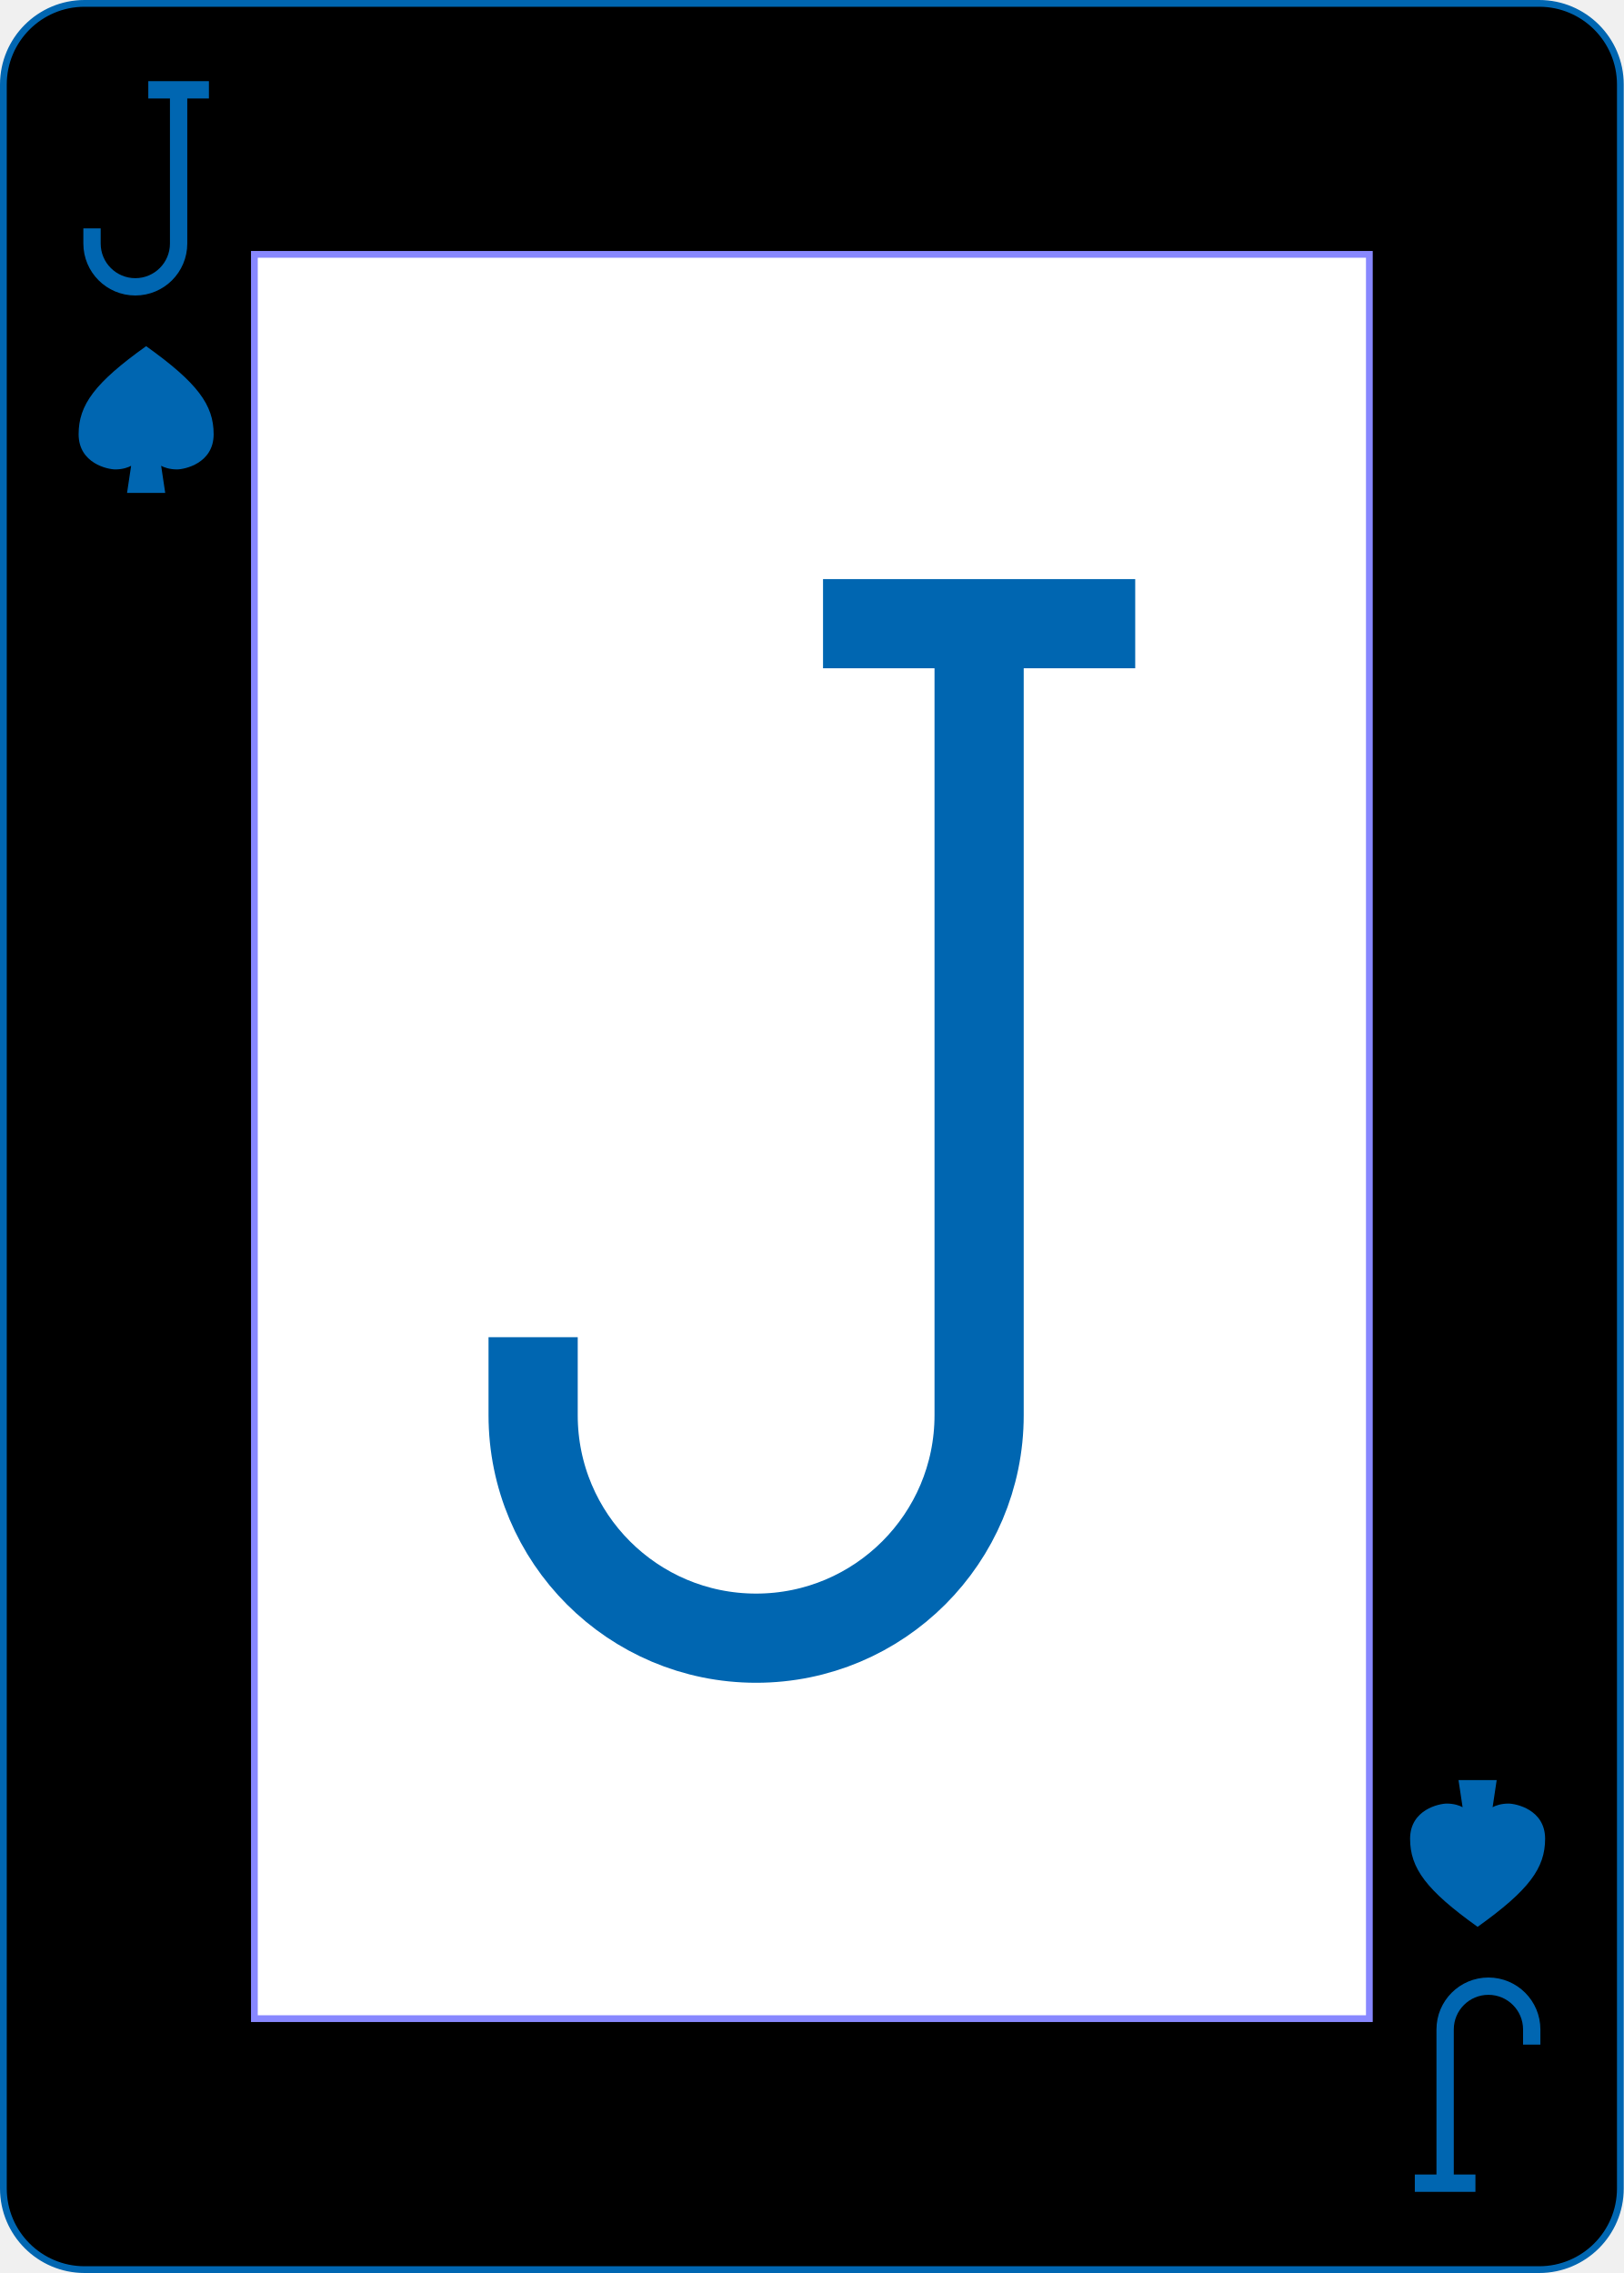
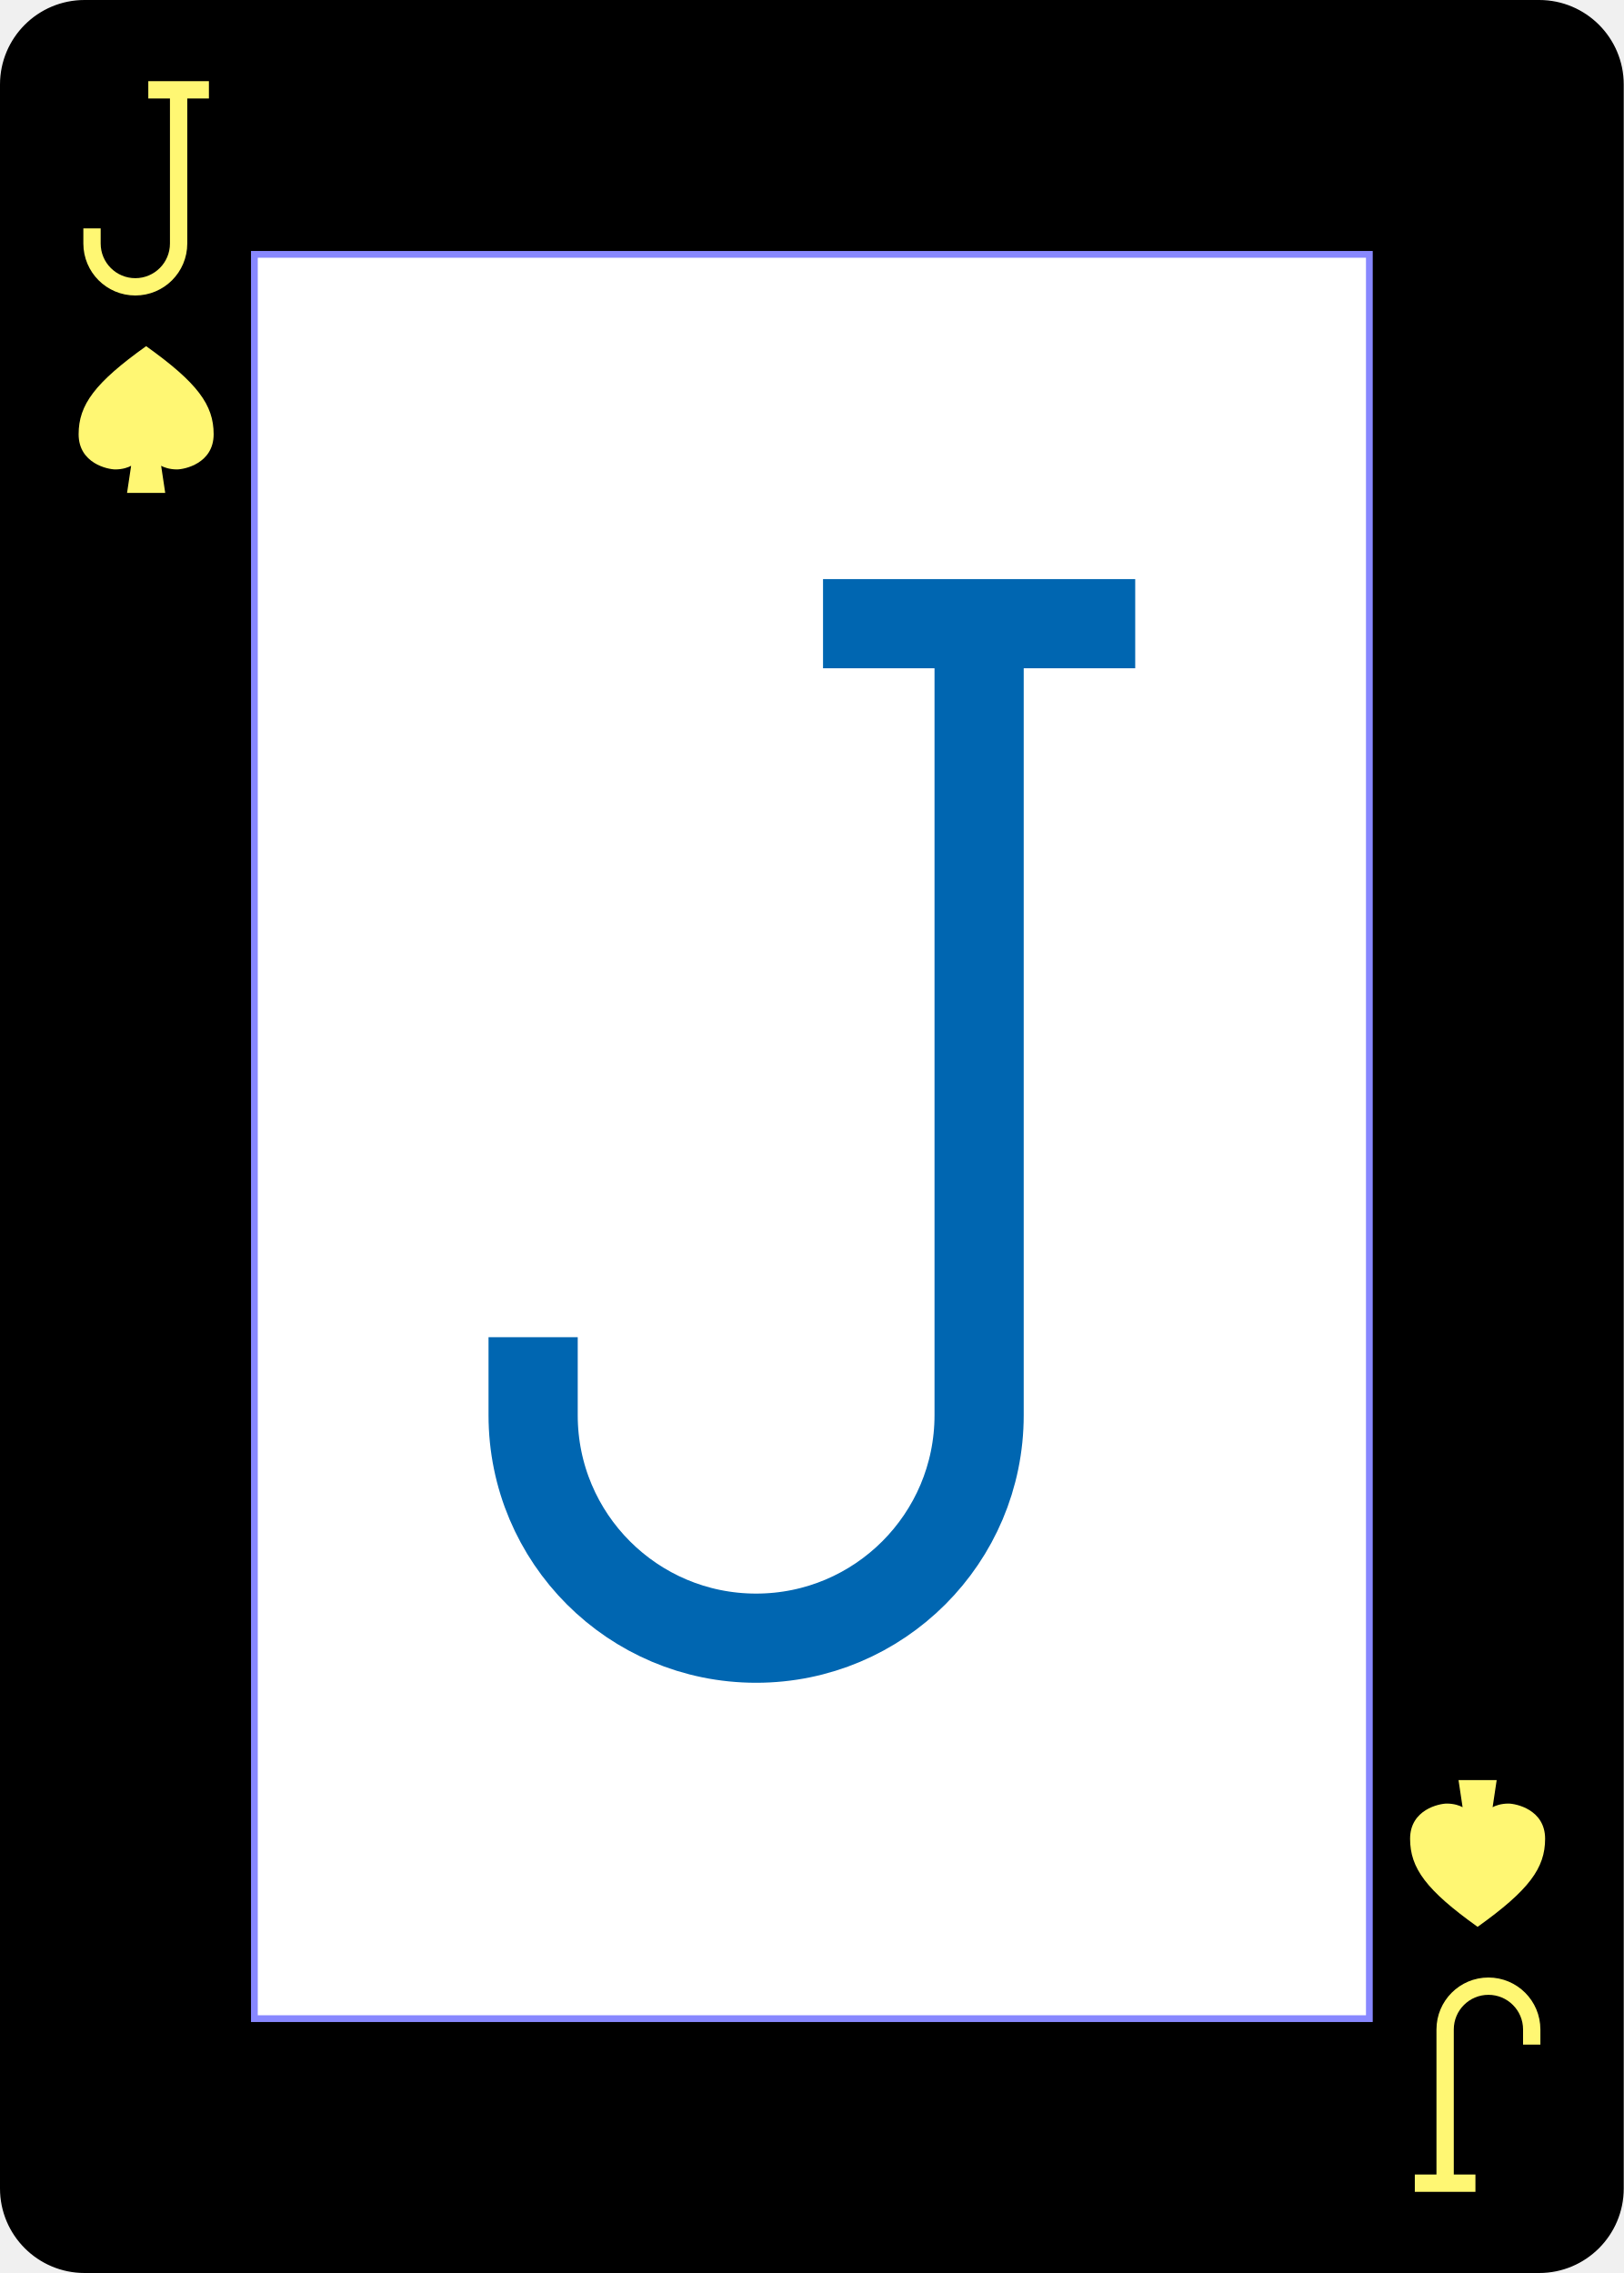
<svg xmlns="http://www.w3.org/2000/svg" xmlns:xlink="http://www.w3.org/1999/xlink" class="card" face="JS" height="3.5in" preserveAspectRatio="none" viewBox="-120 -168 240 336" width="2.5in">
  <defs>
    <symbol id="SSJ" preserveAspectRatio="xMinYMid" viewBox="-600 -600 1200 1200">
      <path d="M0 -500C350 -250 460 -100 460 100C460 300 260 340 210 340C110 340 55 285 100 300L130 500L-130 500L-100 300C-55 285 -110 340 -210 340C-260 340 -460 300 -460 100C-460 -100 -350 -250 0 -500Z" fill="#0066b1" />
    </symbol>
    <symbol id="VSJ" preserveAspectRatio="xMinYMid" viewBox="-500 -500 1000 1000">
      <path d="M50 -460L250 -460M150 -460L150 250A100 100 0 0 1 -250 250L-250 220" fill="none" stroke="#0066b1" stroke-linecap="square" stroke-miterlimit="1.5" stroke-width="80" />
    </symbol>
+     <symbol id="SS2Y" preserveAspectRatio="xMinYMid" viewBox="-600 -600 1200 1200">
+       <path d="M0 -500C350 -250 460 -100 460 100C460 300 260 340 210 340C110 340 55 285 100 300L130 500L-130 500L-100 300C-55 285 -110 340 -210 340C-260 340 -460 300 -460 100C-460 -100 -350 -250 0 -500Z" fill="#fff773" />
+     </symbol>
+     <symbol id="VSJY" preserveAspectRatio="xMinYMid" viewBox="-500 -500 1000 1000">
+       <path d="M50 -460L250 -460M150 -460L150 250A100 100 0 0 1 -250 250L-250 220" fill="none" stroke="#fff773" stroke-linecap="square" stroke-miterlimit="1.5" stroke-width="80" />
+     </symbol>
    <rect height="260.8" id="XSJ" width="164.8" x="-82.4" y="-130.4" />
  </defs>
-   <rect fill="#000000" height="335" rx="12" ry="12" stroke="#0066b1" width="239" x="-119.5" y="-167.5" />
+   <rect fill="#000000" height="335" rx="12" ry="12" stroke="#000000" width="239" x="-119.5" y="-167.5" />
  <use fill="#FFF" height="260.8" stroke="#88f" width="164.8" xlink:href="#XSJ" />
  <use height="164.8" width="164.8" x="-82.4" y="-82.4" xlink:href="#VSJ" />
-   <use height="32" width="32" x="-114.4" y="-156" xlink:href="#VSJ" />
-   <use height="26.032" width="26.032" x="-111.416" y="-119" xlink:href="#SSJ" />
+   <use height="32" width="32" x="-114.4" y="-156" xlink:href="#VSJY" />
+   <use height="26.032" width="26.032" x="-111.416" y="-119" xlink:href="#SS2Y" />
  <g transform="rotate(180)">
-     <use height="32" width="32" x="-114.4" y="-156" xlink:href="#VSJ" />
-     <use height="26.032" width="26.032" x="-111.416" y="-119" xlink:href="#SSJ" />
+     <use height="32" width="32" x="-114.4" y="-156" xlink:href="#VSJY" />
+     <use height="26.032" width="26.032" x="-111.416" y="-119" xlink:href="#SS2Y" />
  </g>
</svg>
